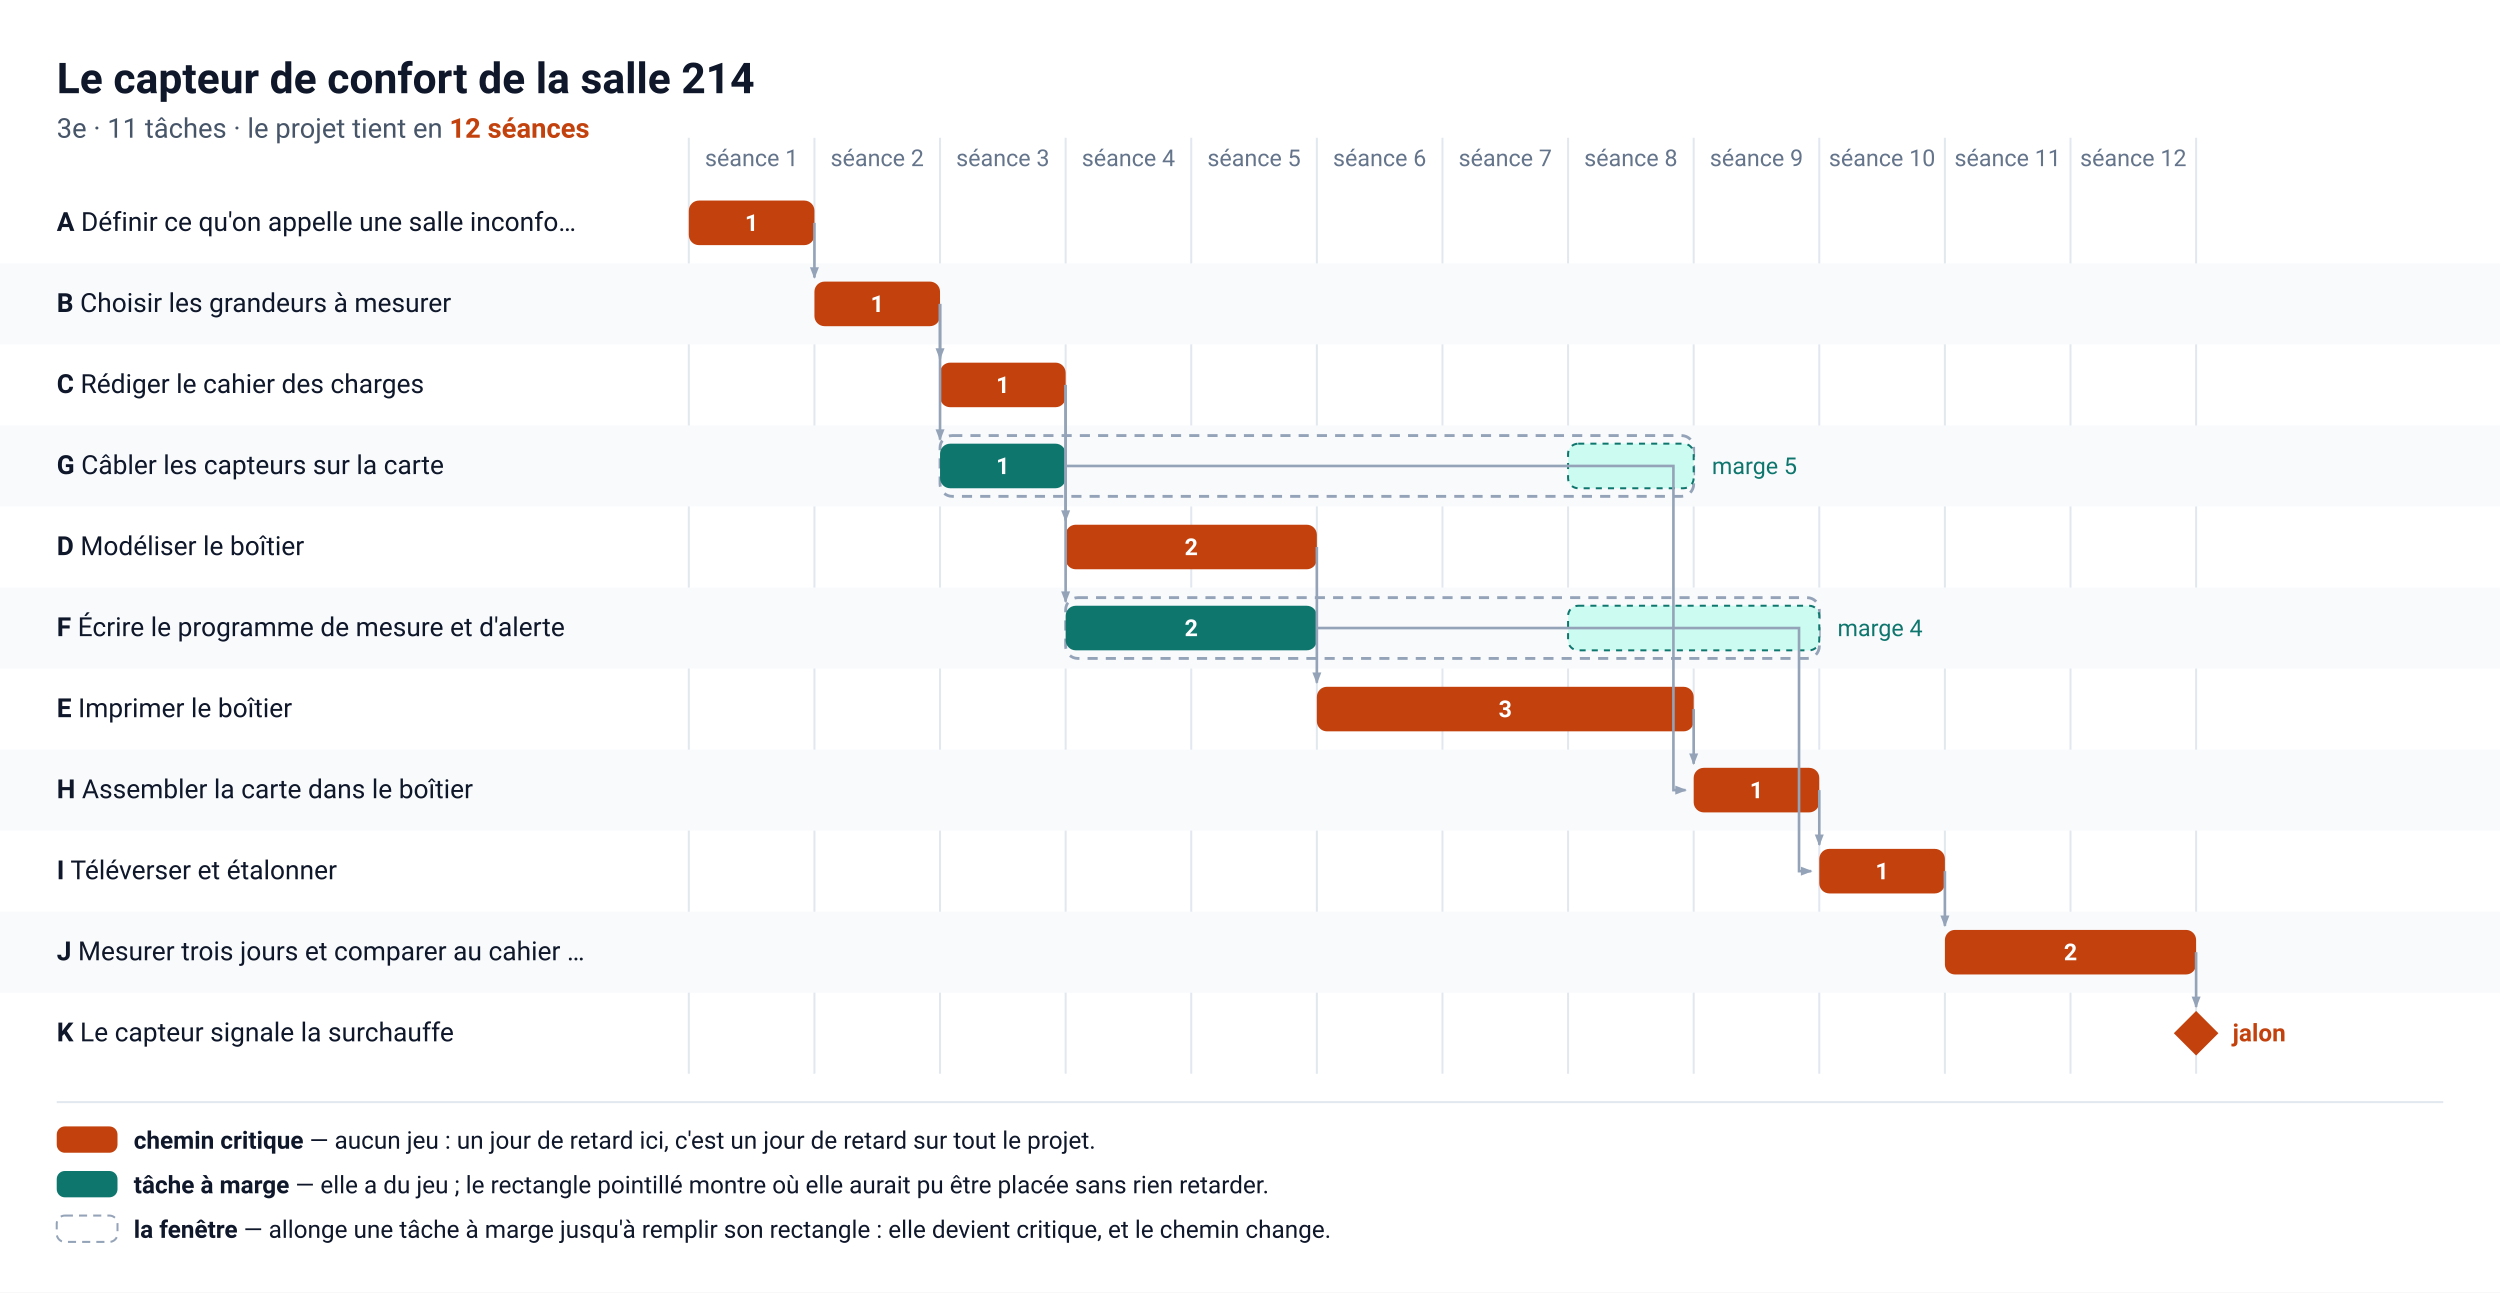
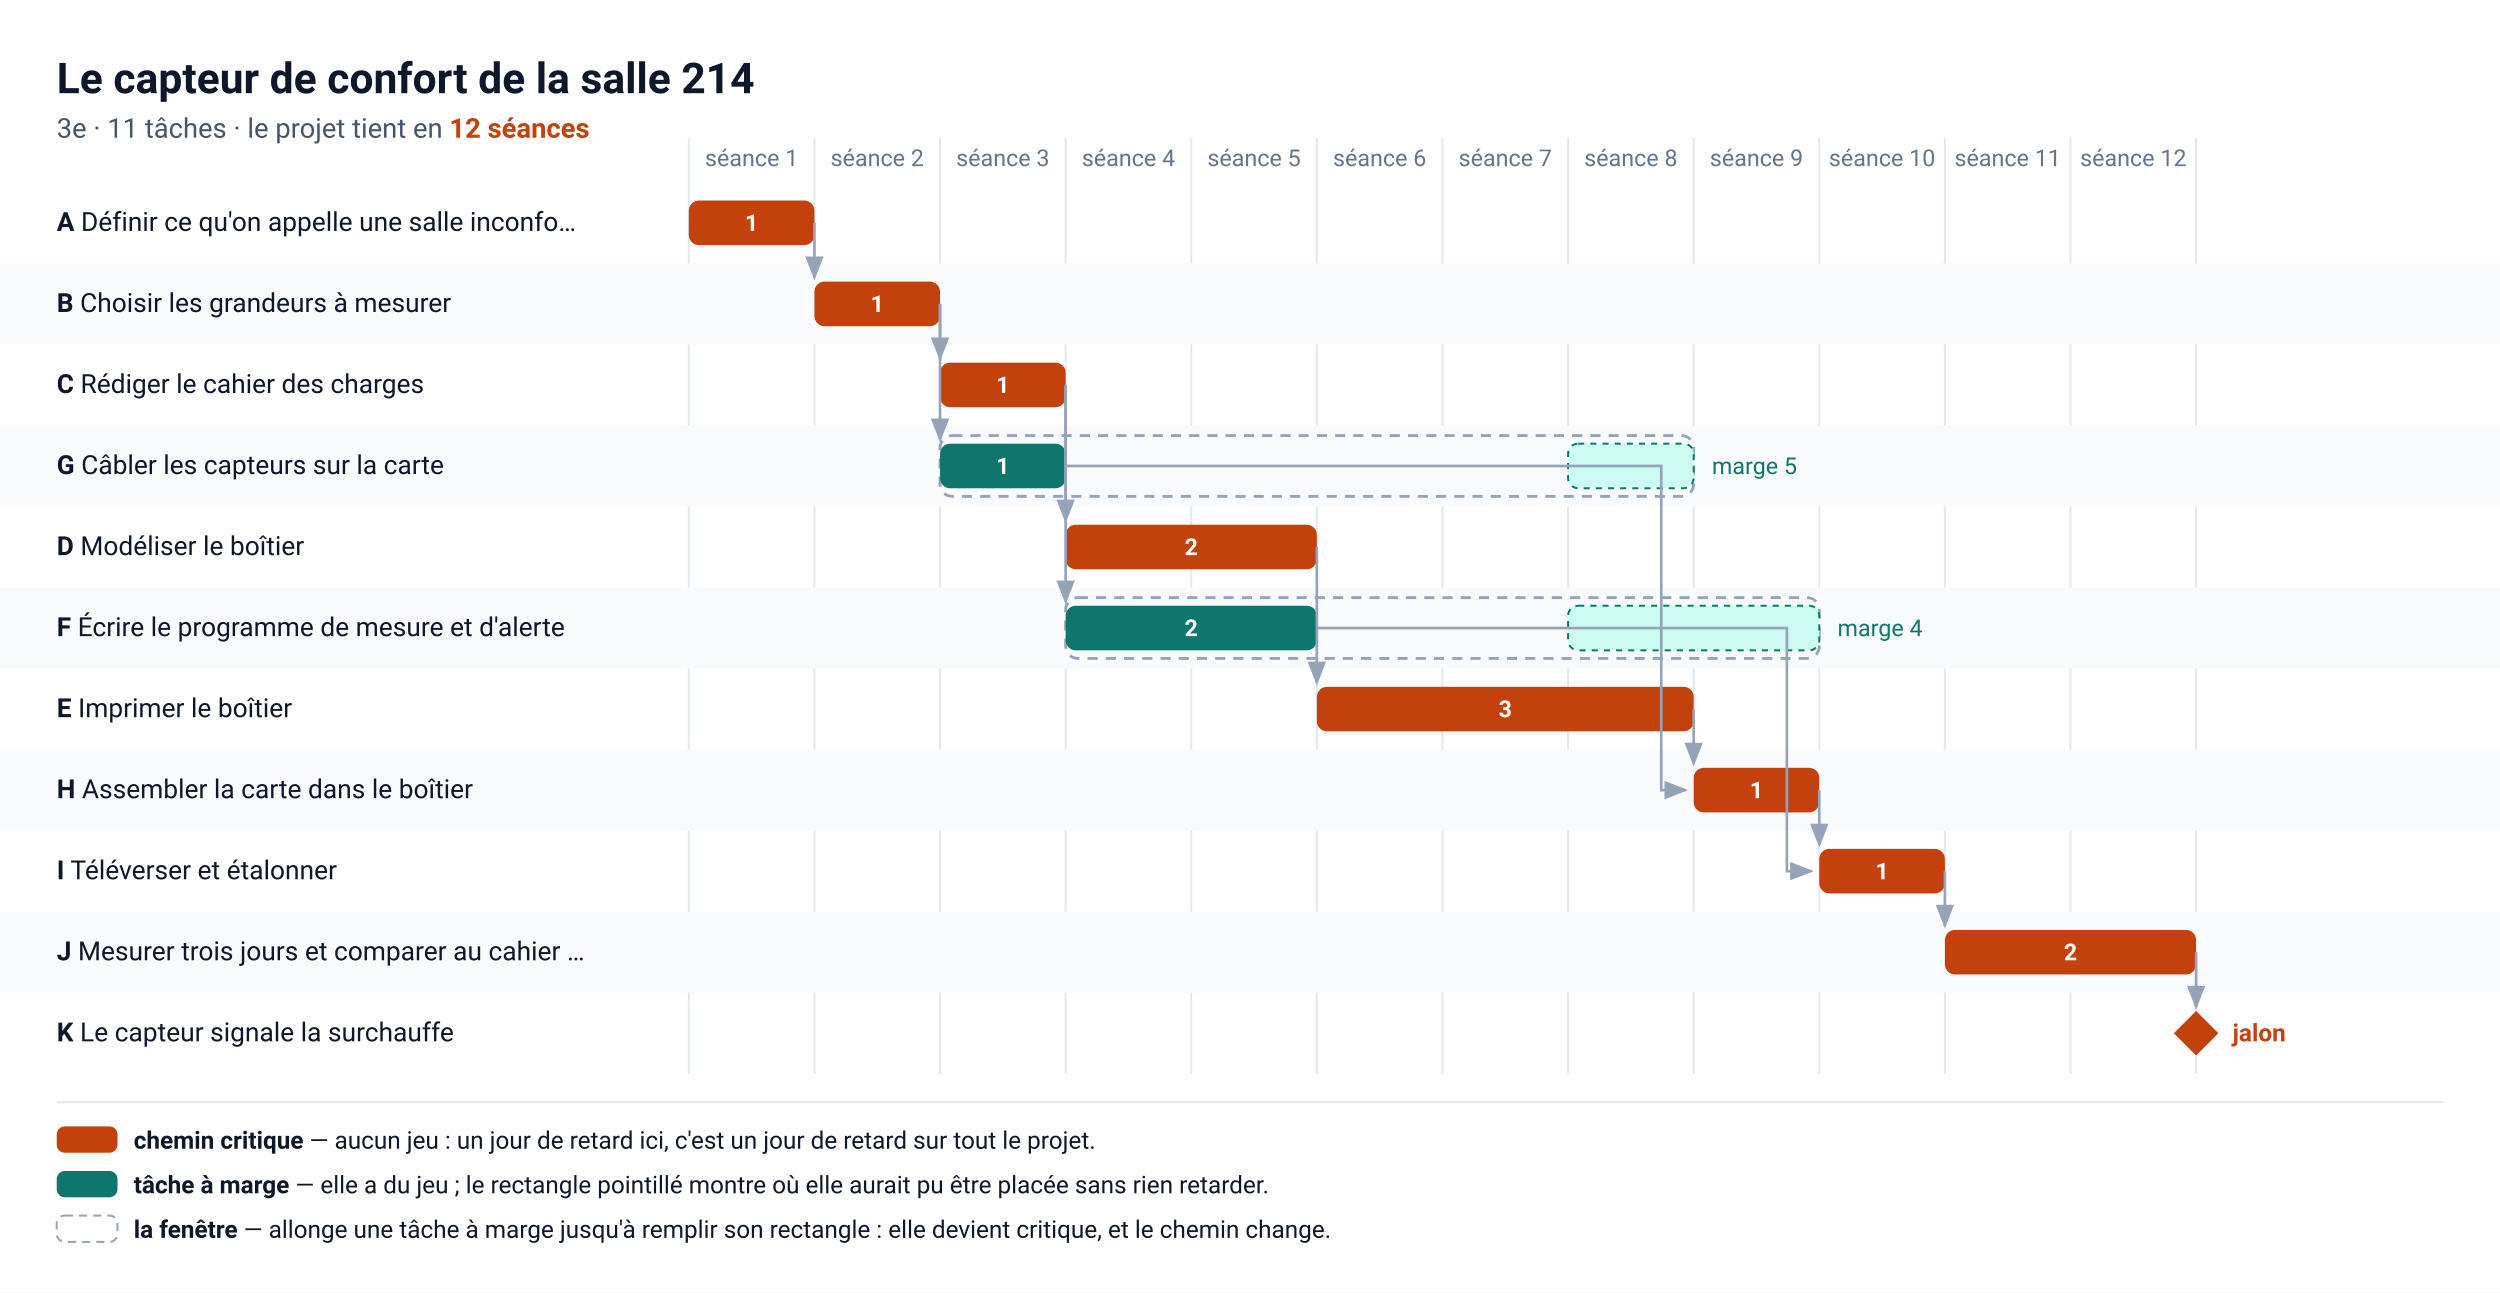
<svg xmlns="http://www.w3.org/2000/svg" viewBox="0 0 1234 638" width="1234" height="638" font-family="system-ui,Segoe UI,Roboto,sans-serif" role="img" aria-labelledby="t d">
  <rect width="1234" height="638" fill="#ffffff" />
  <defs>
-     <marker id="fl" viewBox="0 0 9 7" markerWidth="5.72" markerHeight="4.449" refX="8" refY="3.5" markerUnits="userSpaceOnUse" orient="auto">
+     <marker id="fl" viewBox="0 0 9 7" markerWidth="11.7" markerHeight="9.1" refX="8" refY="3.5" markerUnits="userSpaceOnUse" orient="auto">
      <path d="M0,0 L9,3.5 L0,7 z" fill="#94a3b8" />
    </marker>
  </defs>
  <text x="28" y="46" font-size="21" font-weight="700" fill="#0f172a">Le capteur de confort de la salle 214</text>
  <text x="28" y="68" font-size="13.5" fill="#475569">3e · 11 tâches · le projet tient en <tspan font-weight="700" fill="#c2410c">12 séances</tspan>
  </text>
  <line x1="340" y1="68" x2="340" y2="530" stroke="#e2e8f0" stroke-width="1" />
  <text x="371.0" y="82" font-size="11.5" text-anchor="middle" fill="#64748b">séance 1</text>
  <line x1="402" y1="68" x2="402" y2="530" stroke="#e2e8f0" stroke-width="1" />
  <text x="433.0" y="82" font-size="11.5" text-anchor="middle" fill="#64748b">séance 2</text>
  <line x1="464" y1="68" x2="464" y2="530" stroke="#e2e8f0" stroke-width="1" />
  <text x="495.0" y="82" font-size="11.5" text-anchor="middle" fill="#64748b">séance 3</text>
  <line x1="526" y1="68" x2="526" y2="530" stroke="#e2e8f0" stroke-width="1" />
  <text x="557.0" y="82" font-size="11.5" text-anchor="middle" fill="#64748b">séance 4</text>
  <line x1="588" y1="68" x2="588" y2="530" stroke="#e2e8f0" stroke-width="1" />
  <text x="619.0" y="82" font-size="11.5" text-anchor="middle" fill="#64748b">séance 5</text>
  <line x1="650" y1="68" x2="650" y2="530" stroke="#e2e8f0" stroke-width="1" />
  <text x="681.0" y="82" font-size="11.5" text-anchor="middle" fill="#64748b">séance 6</text>
  <line x1="712" y1="68" x2="712" y2="530" stroke="#e2e8f0" stroke-width="1" />
  <text x="743.0" y="82" font-size="11.5" text-anchor="middle" fill="#64748b">séance 7</text>
  <line x1="774" y1="68" x2="774" y2="530" stroke="#e2e8f0" stroke-width="1" />
  <text x="805.0" y="82" font-size="11.5" text-anchor="middle" fill="#64748b">séance 8</text>
  <line x1="836" y1="68" x2="836" y2="530" stroke="#e2e8f0" stroke-width="1" />
  <text x="867.0" y="82" font-size="11.5" text-anchor="middle" fill="#64748b">séance 9</text>
  <line x1="898" y1="68" x2="898" y2="530" stroke="#e2e8f0" stroke-width="1" />
  <text x="929.0" y="82" font-size="11.5" text-anchor="middle" fill="#64748b">séance 10</text>
  <line x1="960" y1="68" x2="960" y2="530" stroke="#e2e8f0" stroke-width="1" />
  <text x="991.0" y="82" font-size="11.5" text-anchor="middle" fill="#64748b">séance 11</text>
  <line x1="1022" y1="68" x2="1022" y2="530" stroke="#e2e8f0" stroke-width="1" />
  <text x="1053.0" y="82" font-size="11.5" text-anchor="middle" fill="#64748b">séance 12</text>
  <line x1="1084" y1="68" x2="1084" y2="530" stroke="#e2e8f0" stroke-width="1" />
  <text x="28" y="114.0" font-size="13" fill="#0f172a">
    <tspan font-weight="700">A</tspan>  Définir ce qu'on appelle une salle inconfo…</text>
  <rect x="340" y="99" width="62" height="22" rx="5" fill="#c2410c" />
  <text x="371.0" y="114.0" font-size="11.5" text-anchor="middle" fill="#fff" font-weight="700">1</text>
  <rect x="0" y="130" width="1234" height="40" fill="#f8fafc" />
  <text x="28" y="154.0" font-size="13" fill="#0f172a">
    <tspan font-weight="700">B</tspan>  Choisir les grandeurs à mesurer</text>
  <rect x="402" y="139" width="62" height="22" rx="5" fill="#c2410c" />
  <text x="433.0" y="154.0" font-size="11.5" text-anchor="middle" fill="#fff" font-weight="700">1</text>
  <text x="28" y="194.0" font-size="13" fill="#0f172a">
    <tspan font-weight="700">C</tspan>  Rédiger le cahier des charges</text>
  <rect x="464" y="179" width="62" height="22" rx="5" fill="#c2410c" />
  <text x="495.0" y="194.0" font-size="11.5" text-anchor="middle" fill="#fff" font-weight="700">1</text>
  <rect x="0" y="210" width="1234" height="40" fill="#f8fafc" />
  <text x="28" y="234.0" font-size="13" fill="#0f172a">
    <tspan font-weight="700">G</tspan>  Câbler les capteurs sur la carte</text>
  <rect x="464" y="215" width="372" height="30" rx="6" fill="none" stroke="#94a3b8" stroke-width="1.4" stroke-dasharray="5 4" />
  <rect x="774" y="219" width="62" height="22" rx="5" fill="#ccfbf1" stroke="#0f766e" stroke-width="1" stroke-dasharray="3 3" />
  <rect x="464" y="219" width="62" height="22" rx="5" fill="#0f766e" />
  <text x="495.0" y="234.0" font-size="11.5" text-anchor="middle" fill="#fff" font-weight="700">1</text>
  <text x="845" y="234.0" font-size="11.5" fill="#0f766e">marge 5</text>
  <text x="28" y="274.0" font-size="13" fill="#0f172a">
    <tspan font-weight="700">D</tspan>  Modéliser le boîtier</text>
  <rect x="526" y="259" width="124" height="22" rx="5" fill="#c2410c" />
  <text x="588.0" y="274.0" font-size="11.5" text-anchor="middle" fill="#fff" font-weight="700">2</text>
  <rect x="0" y="290" width="1234" height="40" fill="#f8fafc" />
  <text x="28" y="314.0" font-size="13" fill="#0f172a">
    <tspan font-weight="700">F</tspan>  Écrire le programme de mesure et d'alerte</text>
  <rect x="526" y="295" width="372" height="30" rx="6" fill="none" stroke="#94a3b8" stroke-width="1.4" stroke-dasharray="5 4" />
  <rect x="774" y="299" width="124" height="22" rx="5" fill="#ccfbf1" stroke="#0f766e" stroke-width="1" stroke-dasharray="3 3" />
  <rect x="526" y="299" width="124" height="22" rx="5" fill="#0f766e" />
  <text x="588.0" y="314.0" font-size="11.5" text-anchor="middle" fill="#fff" font-weight="700">2</text>
  <text x="907" y="314.0" font-size="11.5" fill="#0f766e">marge 4</text>
  <text x="28" y="354.0" font-size="13" fill="#0f172a">
    <tspan font-weight="700">E</tspan>  Imprimer le boîtier</text>
  <rect x="650" y="339" width="186" height="22" rx="5" fill="#c2410c" />
  <text x="743.0" y="354.0" font-size="11.5" text-anchor="middle" fill="#fff" font-weight="700">3</text>
  <rect x="0" y="370" width="1234" height="40" fill="#f8fafc" />
  <text x="28" y="394.0" font-size="13" fill="#0f172a">
    <tspan font-weight="700">H</tspan>  Assembler la carte dans le boîtier</text>
  <rect x="836" y="379" width="62" height="22" rx="5" fill="#c2410c" />
  <text x="867.0" y="394.0" font-size="11.5" text-anchor="middle" fill="#fff" font-weight="700">1</text>
  <text x="28" y="434.0" font-size="13" fill="#0f172a">
    <tspan font-weight="700">I</tspan>  Téléverser et étalonner</text>
  <rect x="898" y="419" width="62" height="22" rx="5" fill="#c2410c" />
  <text x="929.0" y="434.0" font-size="11.5" text-anchor="middle" fill="#fff" font-weight="700">1</text>
  <rect x="0" y="450" width="1234" height="40" fill="#f8fafc" />
  <text x="28" y="474.0" font-size="13" fill="#0f172a">
    <tspan font-weight="700">J</tspan>  Mesurer trois jours et comparer au cahier …</text>
  <rect x="960" y="459" width="124" height="22" rx="5" fill="#c2410c" />
  <text x="1022.0" y="474.0" font-size="11.5" text-anchor="middle" fill="#fff" font-weight="700">2</text>
  <text x="28" y="514.0" font-size="13" fill="#0f172a">
    <tspan font-weight="700">K</tspan>  Le capteur signale la surchauffe</text>
  <path d="M1084,499.0 L1095,510.0 L1084,521.0 L1073,510.0 z" fill="#c2410c" />
  <text x="1102" y="514.0" font-size="12" font-weight="700" fill="#c2410c">jalon</text>
  <path d="M402,110.0 V137.0" fill="none" stroke="#94a3b8" stroke-width="1.3" marker-end="url(#fl)" />
  <path d="M464,150.0 V177.0" fill="none" stroke="#94a3b8" stroke-width="1.3" marker-end="url(#fl)" />
  <path d="M464,150.0 V217.0" fill="none" stroke="#94a3b8" stroke-width="1.3" marker-end="url(#fl)" />
  <path d="M526,190.0 V257.0" fill="none" stroke="#94a3b8" stroke-width="1.3" marker-end="url(#fl)" />
  <path d="M526,190.0 V297.0" fill="none" stroke="#94a3b8" stroke-width="1.3" marker-end="url(#fl)" />
  <path d="M650,270.0 V337.0" fill="none" stroke="#94a3b8" stroke-width="1.3" marker-end="url(#fl)" />
  <path d="M836,350.0 V377.0" fill="none" stroke="#94a3b8" stroke-width="1.3" marker-end="url(#fl)" />
-   <path d="M526,230.0 H826 V390.0 H832" fill="none" stroke="#94a3b8" stroke-width="1.3" marker-end="url(#fl)" />
-   <path d="M650,310.0 H888 V430.0 H894" fill="none" stroke="#94a3b8" stroke-width="1.3" marker-end="url(#fl)" />
+   <path d="M526,230.0 H820 V390.0 H832" fill="none" stroke="#94a3b8" stroke-width="1.3" marker-end="url(#fl)" />
+   <path d="M650,310.0 H882 V430.0 H894" fill="none" stroke="#94a3b8" stroke-width="1.3" marker-end="url(#fl)" />
  <path d="M898,390.0 V417.0" fill="none" stroke="#94a3b8" stroke-width="1.3" marker-end="url(#fl)" />
  <path d="M960,430.0 V457.0" fill="none" stroke="#94a3b8" stroke-width="1.3" marker-end="url(#fl)" />
  <path d="M1084,470.0 V497.0" fill="none" stroke="#94a3b8" stroke-width="1.3" marker-end="url(#fl)" />
  <line x1="28" y1="544" x2="1206" y2="544" stroke="#e2e8f0" />
  <rect x="28" y="556" width="30" height="13" rx="4" fill="#c2410c" />
  <text x="66" y="567" font-size="12" fill="#0f172a">
    <tspan font-weight="700">chemin critique</tspan> — aucun jeu : un jour de retard ici, c'est un jour de retard sur tout le projet.</text>
  <rect x="28" y="578" width="30" height="13" rx="4" fill="#0f766e" />
  <text x="66" y="589" font-size="12" fill="#0f172a">
    <tspan font-weight="700">tâche à marge</tspan> — elle a du jeu ; le rectangle pointillé montre où elle aurait pu être placée sans rien retarder.</text>
  <rect x="28" y="600" width="30" height="13" rx="4" fill="none" stroke="#94a3b8" stroke-dasharray="4 3" />
  <text x="66" y="611" font-size="12" fill="#0f172a">
    <tspan font-weight="700">la fenêtre</tspan> — allonge une tâche à marge jusqu'à remplir son rectangle : elle devient critique, et le chemin change.</text>
</svg>
